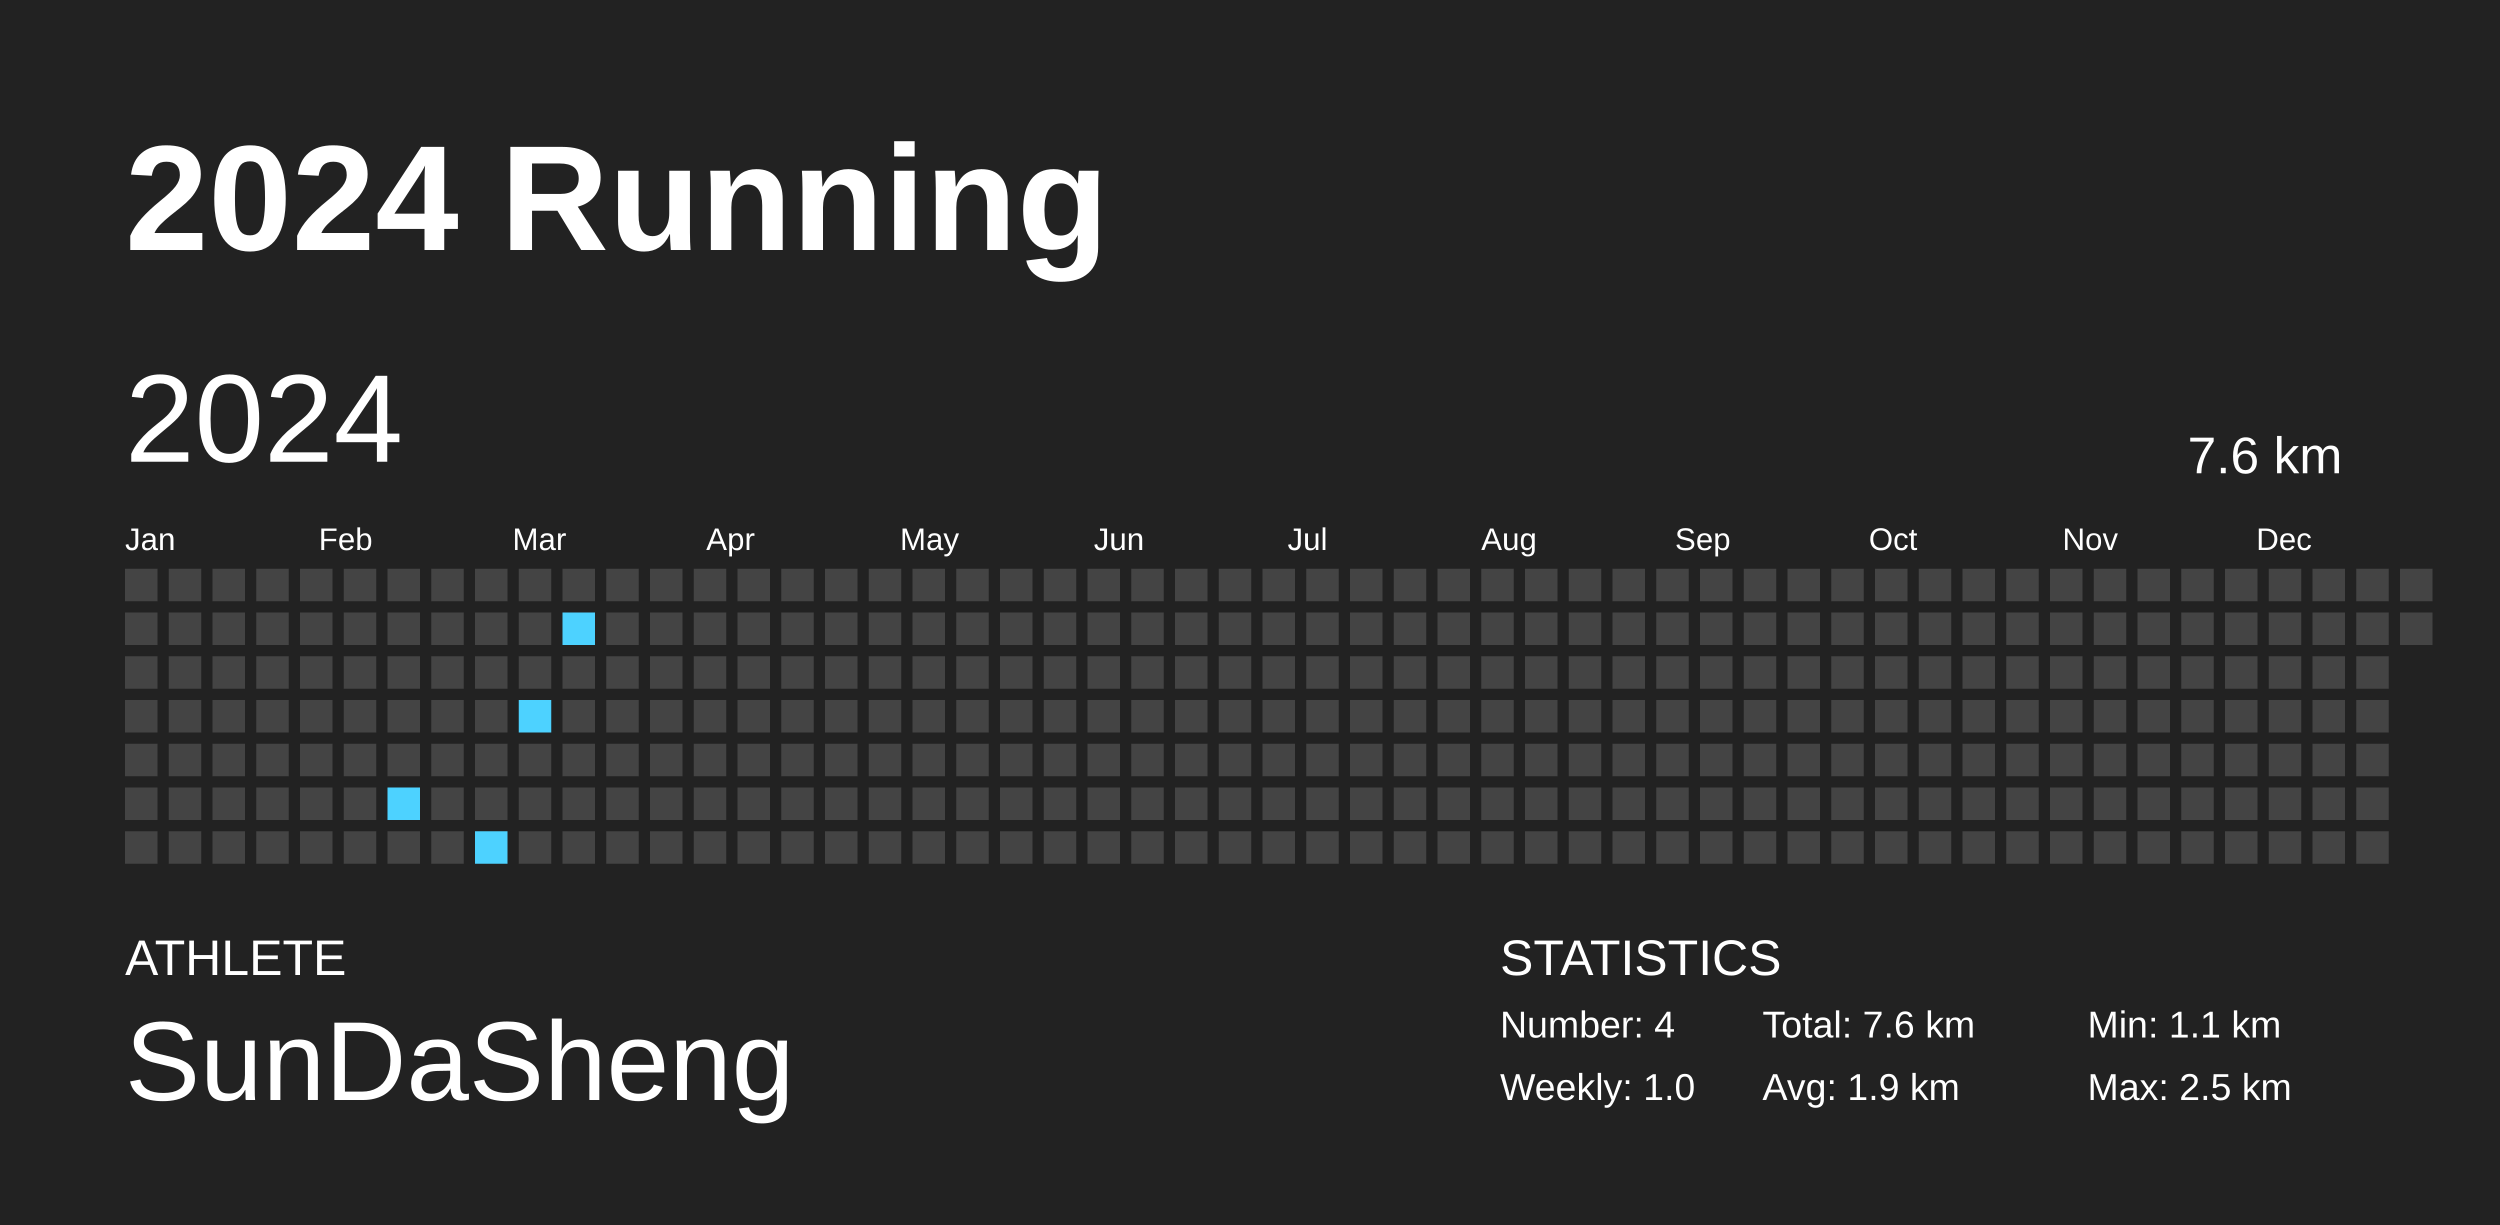
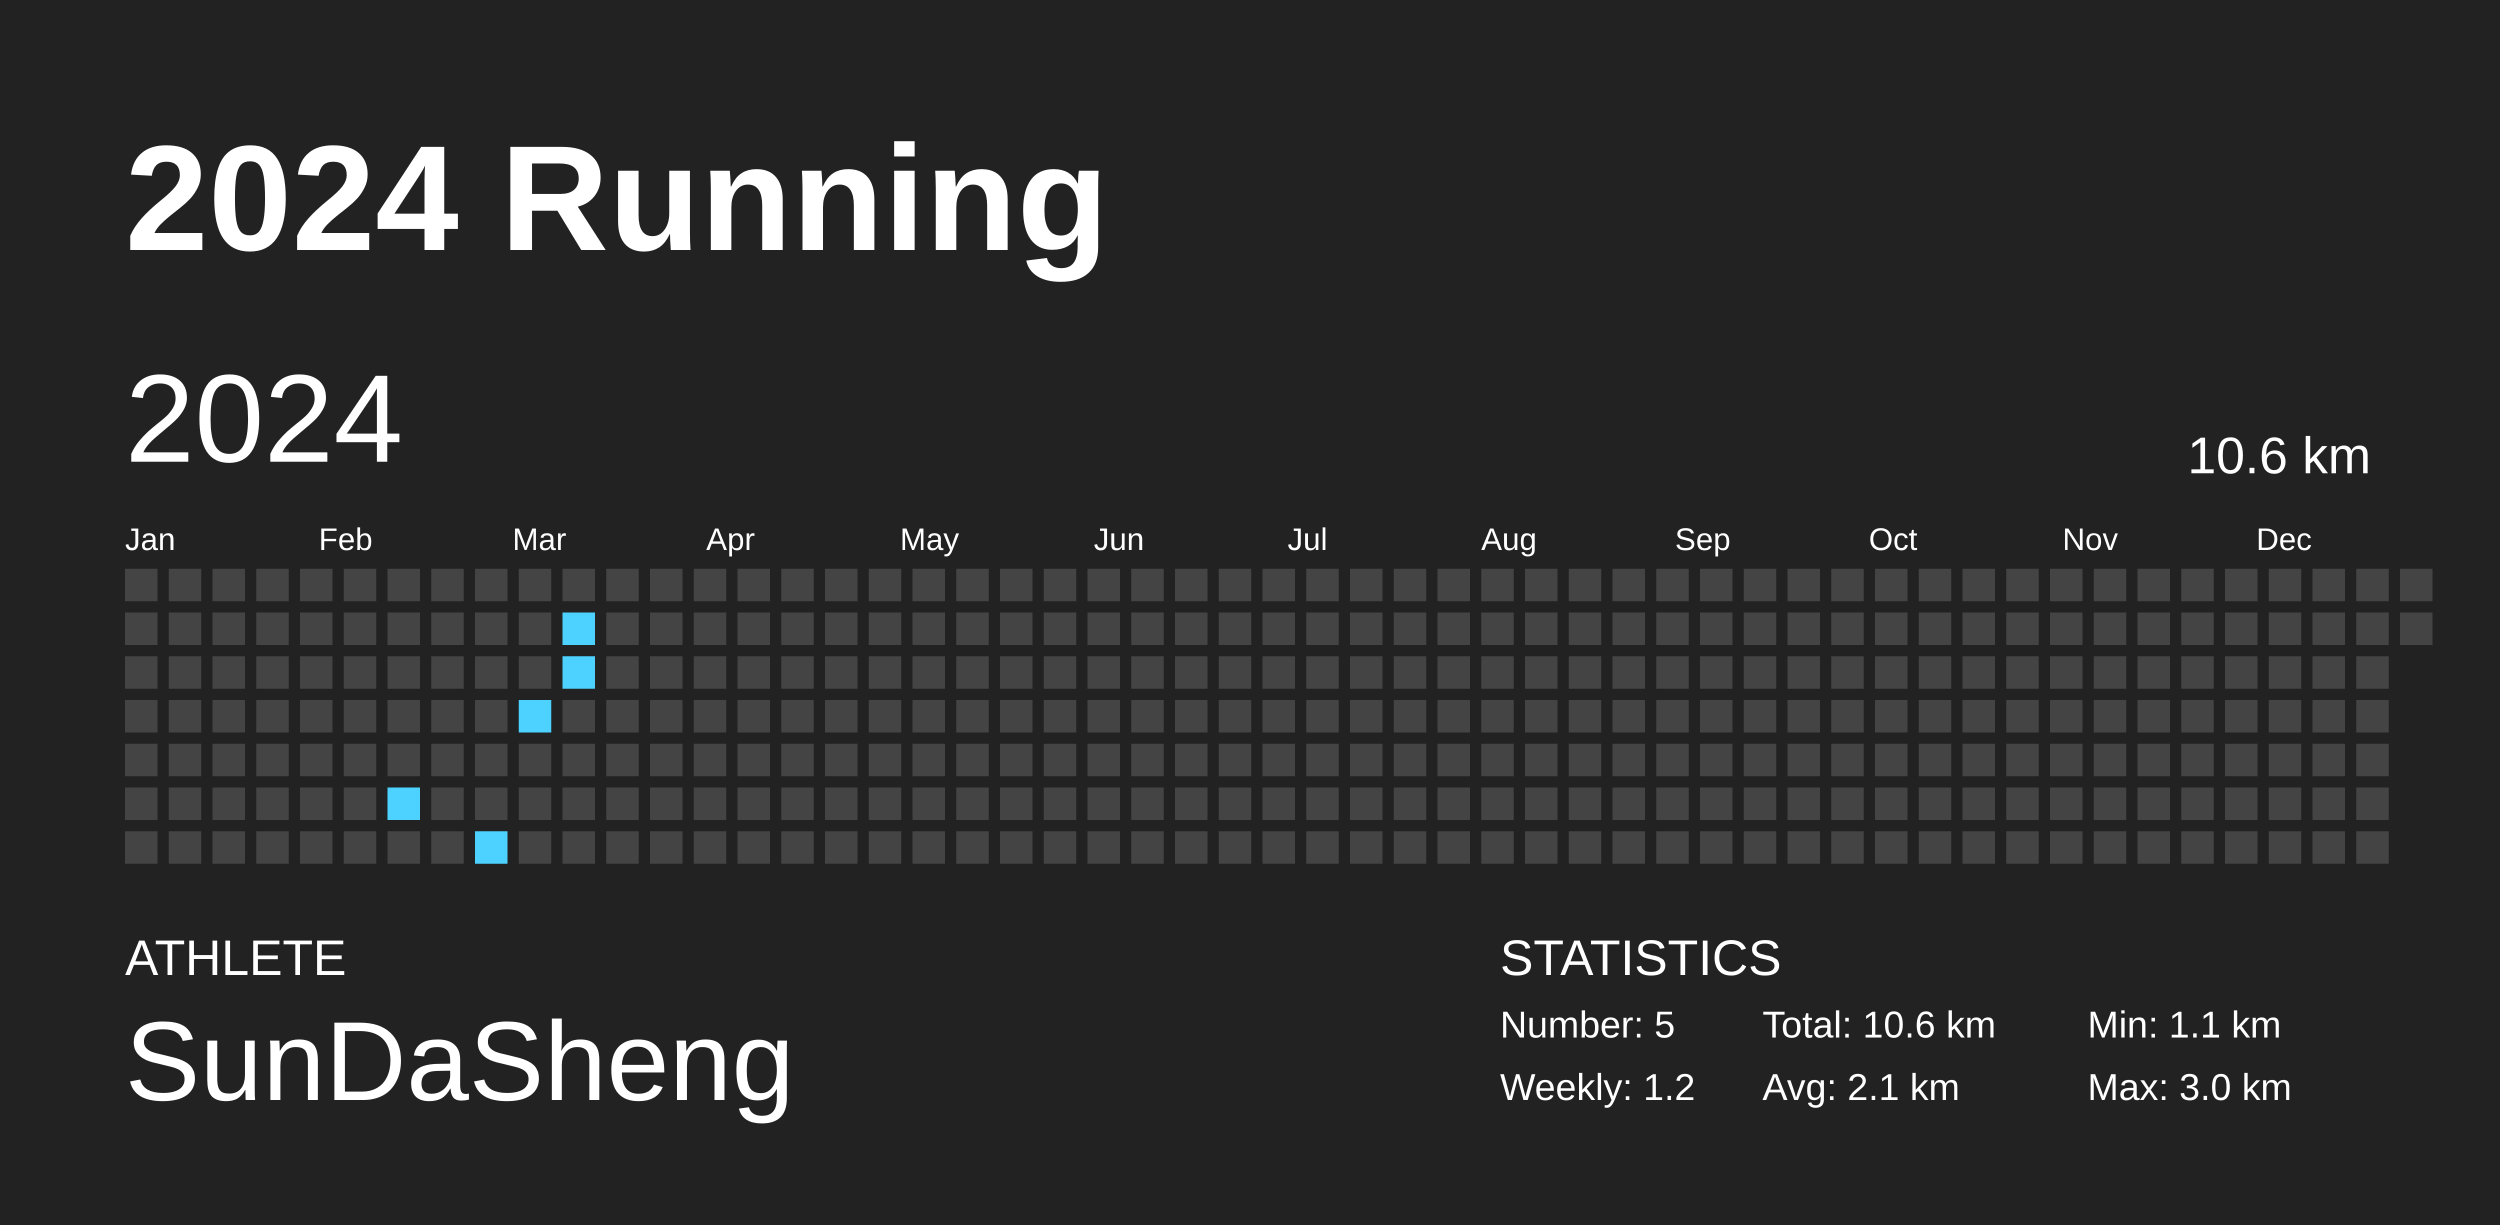
<svg xmlns="http://www.w3.org/2000/svg" baseProfile="full" height="98mm" version="1.1" viewBox="0,0,200,98" width="200mm">
  <defs />
  <rect fill="#222222" height="98" width="200" x="0" y="0" />
  <text fill="#FFFFFF" style="font-size:12px; font-family:Arial; font-weight:bold;" x="10" y="20">2024 Running</text>
  <text fill="#FFFFFF" style="font-size:4px; font-family:Arial" x="10" y="78">ATHLETE</text>
  <text fill="#FFFFFF" style="font-size:9px; font-family:Arial" x="10" y="88">SunDaSheng</text>
  <text fill="#FFFFFF" style="font-size:4px; font-family:Arial" x="120" y="78">STATISTICS</text>
-   <text fill="#FFFFFF" style="font-size:3px; font-family:Arial" x="120" y="83">Number: 4</text>
-   <text fill="#FFFFFF" style="font-size:3px; font-family:Arial" x="120" y="88">Weekly: 1.0</text>
-   <text fill="#FFFFFF" style="font-size:3px; font-family:Arial" x="141" y="83">Total: 7.6 km</text>
-   <text fill="#FFFFFF" style="font-size:3px; font-family:Arial" x="141" y="88">Avg: 1.9 km</text>
+   <text fill="#FFFFFF" style="font-size:3px; font-family:Arial" x="120" y="83">Number: 5</text>
+   <text fill="#FFFFFF" style="font-size:3px; font-family:Arial" x="120" y="88">Weekly: 1.2</text>
+   <text fill="#FFFFFF" style="font-size:3px; font-family:Arial" x="141" y="83">Total: 10.6 km</text>
+   <text fill="#FFFFFF" style="font-size:3px; font-family:Arial" x="141" y="88">Avg: 2.1 km</text>
  <text fill="#FFFFFF" style="font-size:3px; font-family:Arial" x="167" y="83">Min: 1.1 km</text>
-   <text fill="#FFFFFF" style="font-size:3px; font-family:Arial" x="167" y="88">Max: 2.5 km</text>
+   <text fill="#FFFFFF" style="font-size:3px; font-family:Arial" x="167" y="88">Max: 3.0 km</text>
  <text dominant-baseline="hanging" fill="#FFFFFF" style="font-size:10.0px; font-family:Arial;" x="10" y="30">2024</text>
-   <text dominant-baseline="hanging" fill="#FFFFFF" style="font-size:4.125px; font-family:Arial;" x="175" y="35">7.6 km</text>
+   <text dominant-baseline="hanging" fill="#FFFFFF" style="font-size:4.125px; font-family:Arial;" x="175" y="35">10.6 km</text>
  <text fill="#FFFFFF" style="font-size:2.5px; font-family:Arial" x="10.0" y="44">Jan</text>
  <text fill="#FFFFFF" style="font-size:2.5px; font-family:Arial" x="25.5" y="44">Feb</text>
  <text fill="#FFFFFF" style="font-size:2.5px; font-family:Arial" x="41.0" y="44">Mar</text>
  <text fill="#FFFFFF" style="font-size:2.5px; font-family:Arial" x="56.5" y="44">Apr</text>
  <text fill="#FFFFFF" style="font-size:2.5px; font-family:Arial" x="72.0" y="44">May</text>
  <text fill="#FFFFFF" style="font-size:2.5px; font-family:Arial" x="87.5" y="44">Jun</text>
  <text fill="#FFFFFF" style="font-size:2.5px; font-family:Arial" x="103.0" y="44">Jul</text>
  <text fill="#FFFFFF" style="font-size:2.5px; font-family:Arial" x="118.5" y="44">Aug</text>
  <text fill="#FFFFFF" style="font-size:2.5px; font-family:Arial" x="134.0" y="44">Sep</text>
  <text fill="#FFFFFF" style="font-size:2.5px; font-family:Arial" x="149.5" y="44">Oct</text>
  <text fill="#FFFFFF" style="font-size:2.5px; font-family:Arial" x="165.0" y="44">Nov</text>
  <text fill="#FFFFFF" style="font-size:2.5px; font-family:Arial" x="180.5" y="44">Dec</text>
  <rect fill="#444444" height="2.6" width="2.6" x="10.0" y="45.5" />
  <rect fill="#444444" height="2.6" width="2.6" x="10.0" y="49.0" />
  <rect fill="#444444" height="2.6" width="2.6" x="10.0" y="52.5" />
  <rect fill="#444444" height="2.6" width="2.6" x="10.0" y="56.0" />
  <rect fill="#444444" height="2.6" width="2.6" x="10.0" y="59.5" />
  <rect fill="#444444" height="2.6" width="2.6" x="10.0" y="63.0" />
  <rect fill="#444444" height="2.6" width="2.6" x="10.0" y="66.5" />
  <rect fill="#444444" height="2.6" width="2.6" x="13.5" y="45.5" />
  <rect fill="#444444" height="2.6" width="2.6" x="13.5" y="49.0" />
  <rect fill="#444444" height="2.6" width="2.6" x="13.5" y="52.5" />
  <rect fill="#444444" height="2.6" width="2.6" x="13.5" y="56.0" />
  <rect fill="#444444" height="2.6" width="2.6" x="13.5" y="59.5" />
  <rect fill="#444444" height="2.6" width="2.6" x="13.5" y="63.0" />
  <rect fill="#444444" height="2.6" width="2.6" x="13.5" y="66.5" />
  <rect fill="#444444" height="2.6" width="2.6" x="17.0" y="45.5" />
  <rect fill="#444444" height="2.6" width="2.6" x="17.0" y="49.0" />
  <rect fill="#444444" height="2.6" width="2.6" x="17.0" y="52.5" />
  <rect fill="#444444" height="2.6" width="2.6" x="17.0" y="56.0" />
  <rect fill="#444444" height="2.6" width="2.6" x="17.0" y="59.5" />
  <rect fill="#444444" height="2.6" width="2.6" x="17.0" y="63.0" />
  <rect fill="#444444" height="2.6" width="2.6" x="17.0" y="66.5" />
  <rect fill="#444444" height="2.6" width="2.6" x="20.5" y="45.5" />
  <rect fill="#444444" height="2.6" width="2.6" x="20.5" y="49.0" />
  <rect fill="#444444" height="2.6" width="2.6" x="20.5" y="52.5" />
  <rect fill="#444444" height="2.6" width="2.6" x="20.5" y="56.0" />
  <rect fill="#444444" height="2.6" width="2.6" x="20.5" y="59.5" />
  <rect fill="#444444" height="2.6" width="2.6" x="20.5" y="63.0" />
  <rect fill="#444444" height="2.6" width="2.6" x="20.5" y="66.5" />
  <rect fill="#444444" height="2.6" width="2.6" x="24.0" y="45.5" />
  <rect fill="#444444" height="2.6" width="2.6" x="24.0" y="49.0" />
  <rect fill="#444444" height="2.6" width="2.6" x="24.0" y="52.5" />
  <rect fill="#444444" height="2.6" width="2.6" x="24.0" y="56.0" />
  <rect fill="#444444" height="2.6" width="2.6" x="24.0" y="59.5" />
  <rect fill="#444444" height="2.6" width="2.6" x="24.0" y="63.0" />
  <rect fill="#444444" height="2.6" width="2.6" x="24.0" y="66.5" />
  <rect fill="#444444" height="2.6" width="2.6" x="27.5" y="45.5" />
  <rect fill="#444444" height="2.6" width="2.6" x="27.5" y="49.0" />
  <rect fill="#444444" height="2.6" width="2.6" x="27.5" y="52.5" />
  <rect fill="#444444" height="2.6" width="2.6" x="27.5" y="56.0" />
  <rect fill="#444444" height="2.6" width="2.6" x="27.5" y="59.5" />
  <rect fill="#444444" height="2.6" width="2.6" x="27.5" y="63.0" />
  <rect fill="#444444" height="2.6" width="2.6" x="27.5" y="66.5" />
  <rect fill="#444444" height="2.6" width="2.6" x="31.0" y="45.5" />
  <rect fill="#444444" height="2.6" width="2.6" x="31.0" y="49.0" />
  <rect fill="#444444" height="2.6" width="2.6" x="31.0" y="52.5" />
  <rect fill="#444444" height="2.6" width="2.6" x="31.0" y="56.0" />
  <rect fill="#444444" height="2.6" width="2.6" x="31.0" y="59.5" />
  <rect fill="#4dd2ff" height="2.6" width="2.6" x="31.0" y="63.0" />
  <rect fill="#444444" height="2.6" width="2.6" x="31.0" y="66.5" />
  <rect fill="#444444" height="2.6" width="2.6" x="34.5" y="45.5" />
  <rect fill="#444444" height="2.6" width="2.6" x="34.5" y="49.0" />
  <rect fill="#444444" height="2.6" width="2.6" x="34.5" y="52.5" />
  <rect fill="#444444" height="2.6" width="2.6" x="34.5" y="56.0" />
  <rect fill="#444444" height="2.6" width="2.6" x="34.5" y="59.5" />
  <rect fill="#444444" height="2.6" width="2.6" x="34.5" y="63.0" />
  <rect fill="#444444" height="2.6" width="2.6" x="34.5" y="66.5" />
  <rect fill="#444444" height="2.6" width="2.6" x="38.0" y="45.5" />
  <rect fill="#444444" height="2.6" width="2.6" x="38.0" y="49.0" />
  <rect fill="#444444" height="2.6" width="2.6" x="38.0" y="52.5" />
  <rect fill="#444444" height="2.6" width="2.6" x="38.0" y="56.0" />
  <rect fill="#444444" height="2.6" width="2.6" x="38.0" y="59.5" />
  <rect fill="#444444" height="2.6" width="2.6" x="38.0" y="63.0" />
  <rect fill="#4dd2ff" height="2.6" width="2.6" x="38.0" y="66.5" />
  <rect fill="#444444" height="2.6" width="2.6" x="41.5" y="45.5" />
  <rect fill="#444444" height="2.6" width="2.6" x="41.5" y="49.0" />
  <rect fill="#444444" height="2.6" width="2.6" x="41.5" y="52.5" />
  <rect fill="#4dd2ff" height="2.6" width="2.6" x="41.5" y="56.0" />
  <rect fill="#444444" height="2.6" width="2.6" x="41.5" y="59.5" />
  <rect fill="#444444" height="2.6" width="2.6" x="41.5" y="63.0" />
  <rect fill="#444444" height="2.6" width="2.6" x="41.5" y="66.5" />
  <rect fill="#444444" height="2.6" width="2.6" x="45.0" y="45.5" />
  <rect fill="#4dd2ff" height="2.6" width="2.6" x="45.0" y="49.0" />
-   <rect fill="#444444" height="2.6" width="2.6" x="45.0" y="52.5" />
+   <rect fill="#4dd2ff" height="2.6" width="2.6" x="45.0" y="52.5" />
  <rect fill="#444444" height="2.6" width="2.6" x="45.0" y="56.0" />
  <rect fill="#444444" height="2.6" width="2.6" x="45.0" y="59.5" />
  <rect fill="#444444" height="2.6" width="2.6" x="45.0" y="63.0" />
  <rect fill="#444444" height="2.6" width="2.6" x="45.0" y="66.5" />
  <rect fill="#444444" height="2.6" width="2.6" x="48.5" y="45.5" />
  <rect fill="#444444" height="2.6" width="2.6" x="48.5" y="49.0" />
  <rect fill="#444444" height="2.6" width="2.6" x="48.5" y="52.5" />
  <rect fill="#444444" height="2.6" width="2.6" x="48.5" y="56.0" />
  <rect fill="#444444" height="2.6" width="2.6" x="48.5" y="59.5" />
  <rect fill="#444444" height="2.6" width="2.6" x="48.5" y="63.0" />
  <rect fill="#444444" height="2.6" width="2.6" x="48.5" y="66.5" />
  <rect fill="#444444" height="2.6" width="2.6" x="52.0" y="45.5" />
  <rect fill="#444444" height="2.6" width="2.6" x="52.0" y="49.0" />
  <rect fill="#444444" height="2.6" width="2.6" x="52.0" y="52.5" />
  <rect fill="#444444" height="2.6" width="2.6" x="52.0" y="56.0" />
  <rect fill="#444444" height="2.6" width="2.6" x="52.0" y="59.5" />
  <rect fill="#444444" height="2.6" width="2.6" x="52.0" y="63.0" />
  <rect fill="#444444" height="2.6" width="2.6" x="52.0" y="66.5" />
  <rect fill="#444444" height="2.6" width="2.6" x="55.5" y="45.5" />
  <rect fill="#444444" height="2.6" width="2.6" x="55.5" y="49.0" />
  <rect fill="#444444" height="2.6" width="2.6" x="55.5" y="52.5" />
  <rect fill="#444444" height="2.6" width="2.6" x="55.5" y="56.0" />
  <rect fill="#444444" height="2.6" width="2.6" x="55.5" y="59.5" />
  <rect fill="#444444" height="2.6" width="2.6" x="55.5" y="63.0" />
  <rect fill="#444444" height="2.6" width="2.6" x="55.5" y="66.5" />
  <rect fill="#444444" height="2.6" width="2.6" x="59.0" y="45.5" />
  <rect fill="#444444" height="2.6" width="2.6" x="59.0" y="49.0" />
  <rect fill="#444444" height="2.6" width="2.6" x="59.0" y="52.5" />
  <rect fill="#444444" height="2.6" width="2.6" x="59.0" y="56.0" />
  <rect fill="#444444" height="2.6" width="2.6" x="59.0" y="59.5" />
  <rect fill="#444444" height="2.6" width="2.6" x="59.0" y="63.0" />
  <rect fill="#444444" height="2.6" width="2.6" x="59.0" y="66.5" />
  <rect fill="#444444" height="2.6" width="2.6" x="62.5" y="45.5" />
  <rect fill="#444444" height="2.6" width="2.6" x="62.5" y="49.0" />
  <rect fill="#444444" height="2.6" width="2.6" x="62.5" y="52.5" />
  <rect fill="#444444" height="2.6" width="2.6" x="62.5" y="56.0" />
  <rect fill="#444444" height="2.6" width="2.6" x="62.5" y="59.5" />
  <rect fill="#444444" height="2.6" width="2.6" x="62.5" y="63.0" />
  <rect fill="#444444" height="2.6" width="2.6" x="62.5" y="66.5" />
  <rect fill="#444444" height="2.6" width="2.6" x="66.0" y="45.5" />
  <rect fill="#444444" height="2.6" width="2.6" x="66.0" y="49.0" />
  <rect fill="#444444" height="2.6" width="2.6" x="66.0" y="52.5" />
  <rect fill="#444444" height="2.6" width="2.6" x="66.0" y="56.0" />
  <rect fill="#444444" height="2.6" width="2.6" x="66.0" y="59.5" />
  <rect fill="#444444" height="2.6" width="2.6" x="66.0" y="63.0" />
  <rect fill="#444444" height="2.6" width="2.6" x="66.0" y="66.5" />
  <rect fill="#444444" height="2.6" width="2.6" x="69.5" y="45.5" />
  <rect fill="#444444" height="2.6" width="2.6" x="69.5" y="49.0" />
  <rect fill="#444444" height="2.6" width="2.6" x="69.5" y="52.5" />
  <rect fill="#444444" height="2.6" width="2.6" x="69.5" y="56.0" />
  <rect fill="#444444" height="2.6" width="2.6" x="69.5" y="59.5" />
  <rect fill="#444444" height="2.6" width="2.6" x="69.5" y="63.0" />
  <rect fill="#444444" height="2.6" width="2.6" x="69.5" y="66.5" />
  <rect fill="#444444" height="2.6" width="2.6" x="73.0" y="45.5" />
  <rect fill="#444444" height="2.6" width="2.6" x="73.0" y="49.0" />
  <rect fill="#444444" height="2.6" width="2.6" x="73.0" y="52.5" />
  <rect fill="#444444" height="2.6" width="2.6" x="73.0" y="56.0" />
  <rect fill="#444444" height="2.6" width="2.6" x="73.0" y="59.5" />
  <rect fill="#444444" height="2.6" width="2.6" x="73.0" y="63.0" />
  <rect fill="#444444" height="2.6" width="2.6" x="73.0" y="66.5" />
  <rect fill="#444444" height="2.6" width="2.6" x="76.5" y="45.5" />
  <rect fill="#444444" height="2.6" width="2.6" x="76.5" y="49.0" />
  <rect fill="#444444" height="2.6" width="2.6" x="76.5" y="52.5" />
  <rect fill="#444444" height="2.6" width="2.6" x="76.5" y="56.0" />
  <rect fill="#444444" height="2.6" width="2.6" x="76.5" y="59.5" />
  <rect fill="#444444" height="2.6" width="2.6" x="76.5" y="63.0" />
  <rect fill="#444444" height="2.6" width="2.6" x="76.5" y="66.5" />
  <rect fill="#444444" height="2.6" width="2.6" x="80.0" y="45.5" />
  <rect fill="#444444" height="2.6" width="2.6" x="80.0" y="49.0" />
  <rect fill="#444444" height="2.6" width="2.6" x="80.0" y="52.5" />
  <rect fill="#444444" height="2.6" width="2.6" x="80.0" y="56.0" />
  <rect fill="#444444" height="2.6" width="2.6" x="80.0" y="59.5" />
  <rect fill="#444444" height="2.6" width="2.6" x="80.0" y="63.0" />
  <rect fill="#444444" height="2.6" width="2.6" x="80.0" y="66.5" />
  <rect fill="#444444" height="2.6" width="2.6" x="83.5" y="45.5" />
  <rect fill="#444444" height="2.6" width="2.6" x="83.5" y="49.0" />
  <rect fill="#444444" height="2.6" width="2.6" x="83.5" y="52.5" />
  <rect fill="#444444" height="2.6" width="2.6" x="83.5" y="56.0" />
  <rect fill="#444444" height="2.6" width="2.6" x="83.5" y="59.5" />
  <rect fill="#444444" height="2.6" width="2.6" x="83.5" y="63.0" />
  <rect fill="#444444" height="2.6" width="2.6" x="83.5" y="66.5" />
  <rect fill="#444444" height="2.6" width="2.6" x="87.0" y="45.5" />
  <rect fill="#444444" height="2.6" width="2.6" x="87.0" y="49.0" />
  <rect fill="#444444" height="2.6" width="2.6" x="87.0" y="52.5" />
  <rect fill="#444444" height="2.6" width="2.6" x="87.0" y="56.0" />
  <rect fill="#444444" height="2.6" width="2.6" x="87.0" y="59.5" />
  <rect fill="#444444" height="2.6" width="2.6" x="87.0" y="63.0" />
  <rect fill="#444444" height="2.6" width="2.6" x="87.0" y="66.5" />
  <rect fill="#444444" height="2.6" width="2.6" x="90.5" y="45.5" />
  <rect fill="#444444" height="2.6" width="2.6" x="90.5" y="49.0" />
  <rect fill="#444444" height="2.6" width="2.6" x="90.5" y="52.5" />
  <rect fill="#444444" height="2.6" width="2.6" x="90.5" y="56.0" />
  <rect fill="#444444" height="2.6" width="2.6" x="90.5" y="59.5" />
  <rect fill="#444444" height="2.6" width="2.6" x="90.5" y="63.0" />
  <rect fill="#444444" height="2.6" width="2.6" x="90.5" y="66.5" />
  <rect fill="#444444" height="2.6" width="2.6" x="94.0" y="45.5" />
  <rect fill="#444444" height="2.6" width="2.6" x="94.0" y="49.0" />
  <rect fill="#444444" height="2.6" width="2.6" x="94.0" y="52.5" />
  <rect fill="#444444" height="2.6" width="2.6" x="94.0" y="56.0" />
  <rect fill="#444444" height="2.6" width="2.6" x="94.0" y="59.5" />
  <rect fill="#444444" height="2.6" width="2.6" x="94.0" y="63.0" />
  <rect fill="#444444" height="2.6" width="2.6" x="94.0" y="66.5" />
  <rect fill="#444444" height="2.6" width="2.6" x="97.5" y="45.5" />
  <rect fill="#444444" height="2.6" width="2.6" x="97.5" y="49.0" />
  <rect fill="#444444" height="2.6" width="2.6" x="97.5" y="52.5" />
  <rect fill="#444444" height="2.6" width="2.6" x="97.5" y="56.0" />
  <rect fill="#444444" height="2.6" width="2.6" x="97.5" y="59.5" />
  <rect fill="#444444" height="2.6" width="2.6" x="97.5" y="63.0" />
  <rect fill="#444444" height="2.6" width="2.6" x="97.5" y="66.5" />
  <rect fill="#444444" height="2.6" width="2.6" x="101.0" y="45.5" />
  <rect fill="#444444" height="2.6" width="2.6" x="101.0" y="49.0" />
  <rect fill="#444444" height="2.6" width="2.6" x="101.0" y="52.5" />
  <rect fill="#444444" height="2.6" width="2.6" x="101.0" y="56.0" />
  <rect fill="#444444" height="2.6" width="2.6" x="101.0" y="59.5" />
  <rect fill="#444444" height="2.6" width="2.6" x="101.0" y="63.0" />
  <rect fill="#444444" height="2.6" width="2.6" x="101.0" y="66.5" />
  <rect fill="#444444" height="2.6" width="2.6" x="104.5" y="45.5" />
  <rect fill="#444444" height="2.6" width="2.6" x="104.5" y="49.0" />
  <rect fill="#444444" height="2.6" width="2.6" x="104.5" y="52.5" />
  <rect fill="#444444" height="2.6" width="2.6" x="104.5" y="56.0" />
  <rect fill="#444444" height="2.6" width="2.6" x="104.5" y="59.5" />
  <rect fill="#444444" height="2.6" width="2.6" x="104.5" y="63.0" />
  <rect fill="#444444" height="2.6" width="2.6" x="104.5" y="66.5" />
  <rect fill="#444444" height="2.6" width="2.6" x="108.0" y="45.5" />
  <rect fill="#444444" height="2.6" width="2.6" x="108.0" y="49.0" />
  <rect fill="#444444" height="2.6" width="2.6" x="108.0" y="52.5" />
  <rect fill="#444444" height="2.6" width="2.6" x="108.0" y="56.0" />
  <rect fill="#444444" height="2.6" width="2.6" x="108.0" y="59.5" />
  <rect fill="#444444" height="2.6" width="2.6" x="108.0" y="63.0" />
  <rect fill="#444444" height="2.6" width="2.6" x="108.0" y="66.5" />
  <rect fill="#444444" height="2.6" width="2.6" x="111.5" y="45.5" />
  <rect fill="#444444" height="2.6" width="2.6" x="111.5" y="49.0" />
  <rect fill="#444444" height="2.6" width="2.6" x="111.5" y="52.5" />
  <rect fill="#444444" height="2.6" width="2.6" x="111.5" y="56.0" />
  <rect fill="#444444" height="2.6" width="2.6" x="111.5" y="59.5" />
  <rect fill="#444444" height="2.6" width="2.6" x="111.5" y="63.0" />
  <rect fill="#444444" height="2.6" width="2.6" x="111.5" y="66.5" />
  <rect fill="#444444" height="2.6" width="2.6" x="115.0" y="45.5" />
  <rect fill="#444444" height="2.6" width="2.6" x="115.0" y="49.0" />
  <rect fill="#444444" height="2.6" width="2.6" x="115.0" y="52.5" />
  <rect fill="#444444" height="2.6" width="2.6" x="115.0" y="56.0" />
  <rect fill="#444444" height="2.6" width="2.6" x="115.0" y="59.5" />
  <rect fill="#444444" height="2.6" width="2.6" x="115.0" y="63.0" />
  <rect fill="#444444" height="2.6" width="2.6" x="115.0" y="66.5" />
  <rect fill="#444444" height="2.6" width="2.6" x="118.5" y="45.5" />
  <rect fill="#444444" height="2.6" width="2.6" x="118.5" y="49.0" />
  <rect fill="#444444" height="2.6" width="2.6" x="118.5" y="52.5" />
  <rect fill="#444444" height="2.6" width="2.6" x="118.5" y="56.0" />
  <rect fill="#444444" height="2.6" width="2.6" x="118.5" y="59.5" />
  <rect fill="#444444" height="2.6" width="2.6" x="118.5" y="63.0" />
  <rect fill="#444444" height="2.6" width="2.6" x="118.5" y="66.5" />
  <rect fill="#444444" height="2.6" width="2.6" x="122.0" y="45.5" />
  <rect fill="#444444" height="2.6" width="2.6" x="122.0" y="49.0" />
  <rect fill="#444444" height="2.6" width="2.6" x="122.0" y="52.5" />
  <rect fill="#444444" height="2.6" width="2.6" x="122.0" y="56.0" />
  <rect fill="#444444" height="2.6" width="2.6" x="122.0" y="59.5" />
  <rect fill="#444444" height="2.6" width="2.6" x="122.0" y="63.0" />
  <rect fill="#444444" height="2.6" width="2.6" x="122.0" y="66.5" />
  <rect fill="#444444" height="2.6" width="2.6" x="125.5" y="45.5" />
  <rect fill="#444444" height="2.6" width="2.6" x="125.5" y="49.0" />
  <rect fill="#444444" height="2.6" width="2.6" x="125.5" y="52.5" />
  <rect fill="#444444" height="2.6" width="2.6" x="125.5" y="56.0" />
  <rect fill="#444444" height="2.6" width="2.6" x="125.5" y="59.5" />
  <rect fill="#444444" height="2.6" width="2.6" x="125.5" y="63.0" />
  <rect fill="#444444" height="2.6" width="2.6" x="125.5" y="66.5" />
  <rect fill="#444444" height="2.6" width="2.6" x="129.0" y="45.5" />
  <rect fill="#444444" height="2.6" width="2.6" x="129.0" y="49.0" />
  <rect fill="#444444" height="2.6" width="2.6" x="129.0" y="52.5" />
  <rect fill="#444444" height="2.6" width="2.6" x="129.0" y="56.0" />
  <rect fill="#444444" height="2.6" width="2.6" x="129.0" y="59.5" />
  <rect fill="#444444" height="2.6" width="2.6" x="129.0" y="63.0" />
  <rect fill="#444444" height="2.6" width="2.6" x="129.0" y="66.5" />
  <rect fill="#444444" height="2.6" width="2.6" x="132.5" y="45.5" />
  <rect fill="#444444" height="2.6" width="2.6" x="132.5" y="49.0" />
  <rect fill="#444444" height="2.6" width="2.6" x="132.5" y="52.5" />
  <rect fill="#444444" height="2.6" width="2.6" x="132.5" y="56.0" />
  <rect fill="#444444" height="2.6" width="2.6" x="132.5" y="59.5" />
  <rect fill="#444444" height="2.6" width="2.6" x="132.5" y="63.0" />
  <rect fill="#444444" height="2.6" width="2.6" x="132.5" y="66.5" />
  <rect fill="#444444" height="2.6" width="2.6" x="136.0" y="45.5" />
  <rect fill="#444444" height="2.6" width="2.6" x="136.0" y="49.0" />
  <rect fill="#444444" height="2.6" width="2.6" x="136.0" y="52.5" />
  <rect fill="#444444" height="2.6" width="2.6" x="136.0" y="56.0" />
  <rect fill="#444444" height="2.6" width="2.6" x="136.0" y="59.5" />
  <rect fill="#444444" height="2.6" width="2.6" x="136.0" y="63.0" />
  <rect fill="#444444" height="2.6" width="2.6" x="136.0" y="66.5" />
  <rect fill="#444444" height="2.6" width="2.6" x="139.5" y="45.5" />
  <rect fill="#444444" height="2.6" width="2.6" x="139.5" y="49.0" />
  <rect fill="#444444" height="2.6" width="2.6" x="139.5" y="52.5" />
  <rect fill="#444444" height="2.6" width="2.6" x="139.5" y="56.0" />
  <rect fill="#444444" height="2.6" width="2.6" x="139.5" y="59.5" />
  <rect fill="#444444" height="2.6" width="2.6" x="139.5" y="63.0" />
  <rect fill="#444444" height="2.6" width="2.6" x="139.5" y="66.5" />
  <rect fill="#444444" height="2.6" width="2.6" x="143.0" y="45.5" />
  <rect fill="#444444" height="2.6" width="2.6" x="143.0" y="49.0" />
  <rect fill="#444444" height="2.6" width="2.6" x="143.0" y="52.5" />
  <rect fill="#444444" height="2.6" width="2.6" x="143.0" y="56.0" />
  <rect fill="#444444" height="2.6" width="2.6" x="143.0" y="59.5" />
  <rect fill="#444444" height="2.6" width="2.6" x="143.0" y="63.0" />
  <rect fill="#444444" height="2.6" width="2.6" x="143.0" y="66.5" />
  <rect fill="#444444" height="2.6" width="2.6" x="146.5" y="45.5" />
  <rect fill="#444444" height="2.6" width="2.6" x="146.5" y="49.0" />
  <rect fill="#444444" height="2.6" width="2.6" x="146.5" y="52.5" />
  <rect fill="#444444" height="2.6" width="2.6" x="146.5" y="56.0" />
  <rect fill="#444444" height="2.6" width="2.6" x="146.5" y="59.5" />
  <rect fill="#444444" height="2.6" width="2.6" x="146.5" y="63.0" />
  <rect fill="#444444" height="2.6" width="2.6" x="146.5" y="66.5" />
  <rect fill="#444444" height="2.6" width="2.6" x="150.0" y="45.5" />
  <rect fill="#444444" height="2.6" width="2.6" x="150.0" y="49.0" />
  <rect fill="#444444" height="2.6" width="2.6" x="150.0" y="52.5" />
  <rect fill="#444444" height="2.6" width="2.6" x="150.0" y="56.0" />
  <rect fill="#444444" height="2.6" width="2.6" x="150.0" y="59.5" />
  <rect fill="#444444" height="2.6" width="2.6" x="150.0" y="63.0" />
  <rect fill="#444444" height="2.6" width="2.6" x="150.0" y="66.5" />
  <rect fill="#444444" height="2.6" width="2.6" x="153.5" y="45.5" />
  <rect fill="#444444" height="2.6" width="2.6" x="153.5" y="49.0" />
  <rect fill="#444444" height="2.6" width="2.6" x="153.5" y="52.5" />
  <rect fill="#444444" height="2.6" width="2.6" x="153.5" y="56.0" />
  <rect fill="#444444" height="2.6" width="2.6" x="153.5" y="59.5" />
  <rect fill="#444444" height="2.6" width="2.6" x="153.5" y="63.0" />
  <rect fill="#444444" height="2.6" width="2.6" x="153.5" y="66.5" />
  <rect fill="#444444" height="2.6" width="2.6" x="157.0" y="45.5" />
  <rect fill="#444444" height="2.6" width="2.6" x="157.0" y="49.0" />
  <rect fill="#444444" height="2.6" width="2.6" x="157.0" y="52.5" />
  <rect fill="#444444" height="2.6" width="2.6" x="157.0" y="56.0" />
  <rect fill="#444444" height="2.6" width="2.6" x="157.0" y="59.5" />
  <rect fill="#444444" height="2.6" width="2.6" x="157.0" y="63.0" />
  <rect fill="#444444" height="2.6" width="2.6" x="157.0" y="66.5" />
  <rect fill="#444444" height="2.6" width="2.6" x="160.5" y="45.5" />
  <rect fill="#444444" height="2.6" width="2.6" x="160.5" y="49.0" />
  <rect fill="#444444" height="2.6" width="2.6" x="160.5" y="52.5" />
  <rect fill="#444444" height="2.6" width="2.6" x="160.5" y="56.0" />
  <rect fill="#444444" height="2.6" width="2.6" x="160.5" y="59.5" />
  <rect fill="#444444" height="2.6" width="2.6" x="160.5" y="63.0" />
  <rect fill="#444444" height="2.6" width="2.6" x="160.5" y="66.5" />
  <rect fill="#444444" height="2.6" width="2.6" x="164.0" y="45.5" />
  <rect fill="#444444" height="2.6" width="2.6" x="164.0" y="49.0" />
  <rect fill="#444444" height="2.6" width="2.6" x="164.0" y="52.5" />
  <rect fill="#444444" height="2.6" width="2.6" x="164.0" y="56.0" />
  <rect fill="#444444" height="2.6" width="2.6" x="164.0" y="59.5" />
  <rect fill="#444444" height="2.6" width="2.6" x="164.0" y="63.0" />
  <rect fill="#444444" height="2.6" width="2.6" x="164.0" y="66.5" />
  <rect fill="#444444" height="2.6" width="2.6" x="167.5" y="45.5" />
  <rect fill="#444444" height="2.6" width="2.6" x="167.5" y="49.0" />
  <rect fill="#444444" height="2.6" width="2.6" x="167.5" y="52.5" />
  <rect fill="#444444" height="2.6" width="2.6" x="167.5" y="56.0" />
  <rect fill="#444444" height="2.6" width="2.6" x="167.5" y="59.5" />
  <rect fill="#444444" height="2.6" width="2.6" x="167.5" y="63.0" />
  <rect fill="#444444" height="2.6" width="2.6" x="167.5" y="66.5" />
  <rect fill="#444444" height="2.6" width="2.6" x="171.0" y="45.5" />
  <rect fill="#444444" height="2.6" width="2.6" x="171.0" y="49.0" />
  <rect fill="#444444" height="2.6" width="2.6" x="171.0" y="52.5" />
  <rect fill="#444444" height="2.6" width="2.6" x="171.0" y="56.0" />
  <rect fill="#444444" height="2.6" width="2.6" x="171.0" y="59.5" />
  <rect fill="#444444" height="2.6" width="2.6" x="171.0" y="63.0" />
  <rect fill="#444444" height="2.6" width="2.6" x="171.0" y="66.5" />
  <rect fill="#444444" height="2.6" width="2.6" x="174.5" y="45.5" />
  <rect fill="#444444" height="2.6" width="2.6" x="174.5" y="49.0" />
  <rect fill="#444444" height="2.6" width="2.6" x="174.5" y="52.5" />
  <rect fill="#444444" height="2.6" width="2.6" x="174.5" y="56.0" />
  <rect fill="#444444" height="2.6" width="2.6" x="174.5" y="59.5" />
  <rect fill="#444444" height="2.6" width="2.6" x="174.5" y="63.0" />
  <rect fill="#444444" height="2.6" width="2.6" x="174.5" y="66.5" />
  <rect fill="#444444" height="2.6" width="2.6" x="178.0" y="45.5" />
  <rect fill="#444444" height="2.6" width="2.6" x="178.0" y="49.0" />
  <rect fill="#444444" height="2.6" width="2.6" x="178.0" y="52.5" />
  <rect fill="#444444" height="2.6" width="2.6" x="178.0" y="56.0" />
  <rect fill="#444444" height="2.6" width="2.6" x="178.0" y="59.5" />
  <rect fill="#444444" height="2.6" width="2.6" x="178.0" y="63.0" />
  <rect fill="#444444" height="2.6" width="2.6" x="178.0" y="66.5" />
  <rect fill="#444444" height="2.6" width="2.6" x="181.5" y="45.5" />
  <rect fill="#444444" height="2.6" width="2.6" x="181.5" y="49.0" />
  <rect fill="#444444" height="2.6" width="2.6" x="181.5" y="52.5" />
  <rect fill="#444444" height="2.6" width="2.6" x="181.5" y="56.0" />
  <rect fill="#444444" height="2.6" width="2.6" x="181.5" y="59.5" />
  <rect fill="#444444" height="2.6" width="2.6" x="181.5" y="63.0" />
  <rect fill="#444444" height="2.6" width="2.6" x="181.5" y="66.5" />
  <rect fill="#444444" height="2.6" width="2.6" x="185.0" y="45.5" />
  <rect fill="#444444" height="2.6" width="2.6" x="185.0" y="49.0" />
  <rect fill="#444444" height="2.6" width="2.6" x="185.0" y="52.5" />
  <rect fill="#444444" height="2.6" width="2.6" x="185.0" y="56.0" />
  <rect fill="#444444" height="2.6" width="2.6" x="185.0" y="59.5" />
  <rect fill="#444444" height="2.6" width="2.6" x="185.0" y="63.0" />
  <rect fill="#444444" height="2.6" width="2.6" x="185.0" y="66.5" />
  <rect fill="#444444" height="2.6" width="2.6" x="188.5" y="45.5" />
  <rect fill="#444444" height="2.6" width="2.6" x="188.5" y="49.0" />
  <rect fill="#444444" height="2.6" width="2.6" x="188.5" y="52.5" />
  <rect fill="#444444" height="2.6" width="2.6" x="188.5" y="56.0" />
  <rect fill="#444444" height="2.6" width="2.6" x="188.5" y="59.5" />
  <rect fill="#444444" height="2.6" width="2.6" x="188.5" y="63.0" />
  <rect fill="#444444" height="2.6" width="2.6" x="188.5" y="66.5" />
  <rect fill="#444444" height="2.6" width="2.6" x="192.0" y="45.5" />
  <rect fill="#444444" height="2.6" width="2.6" x="192.0" y="49.0" />
</svg>
